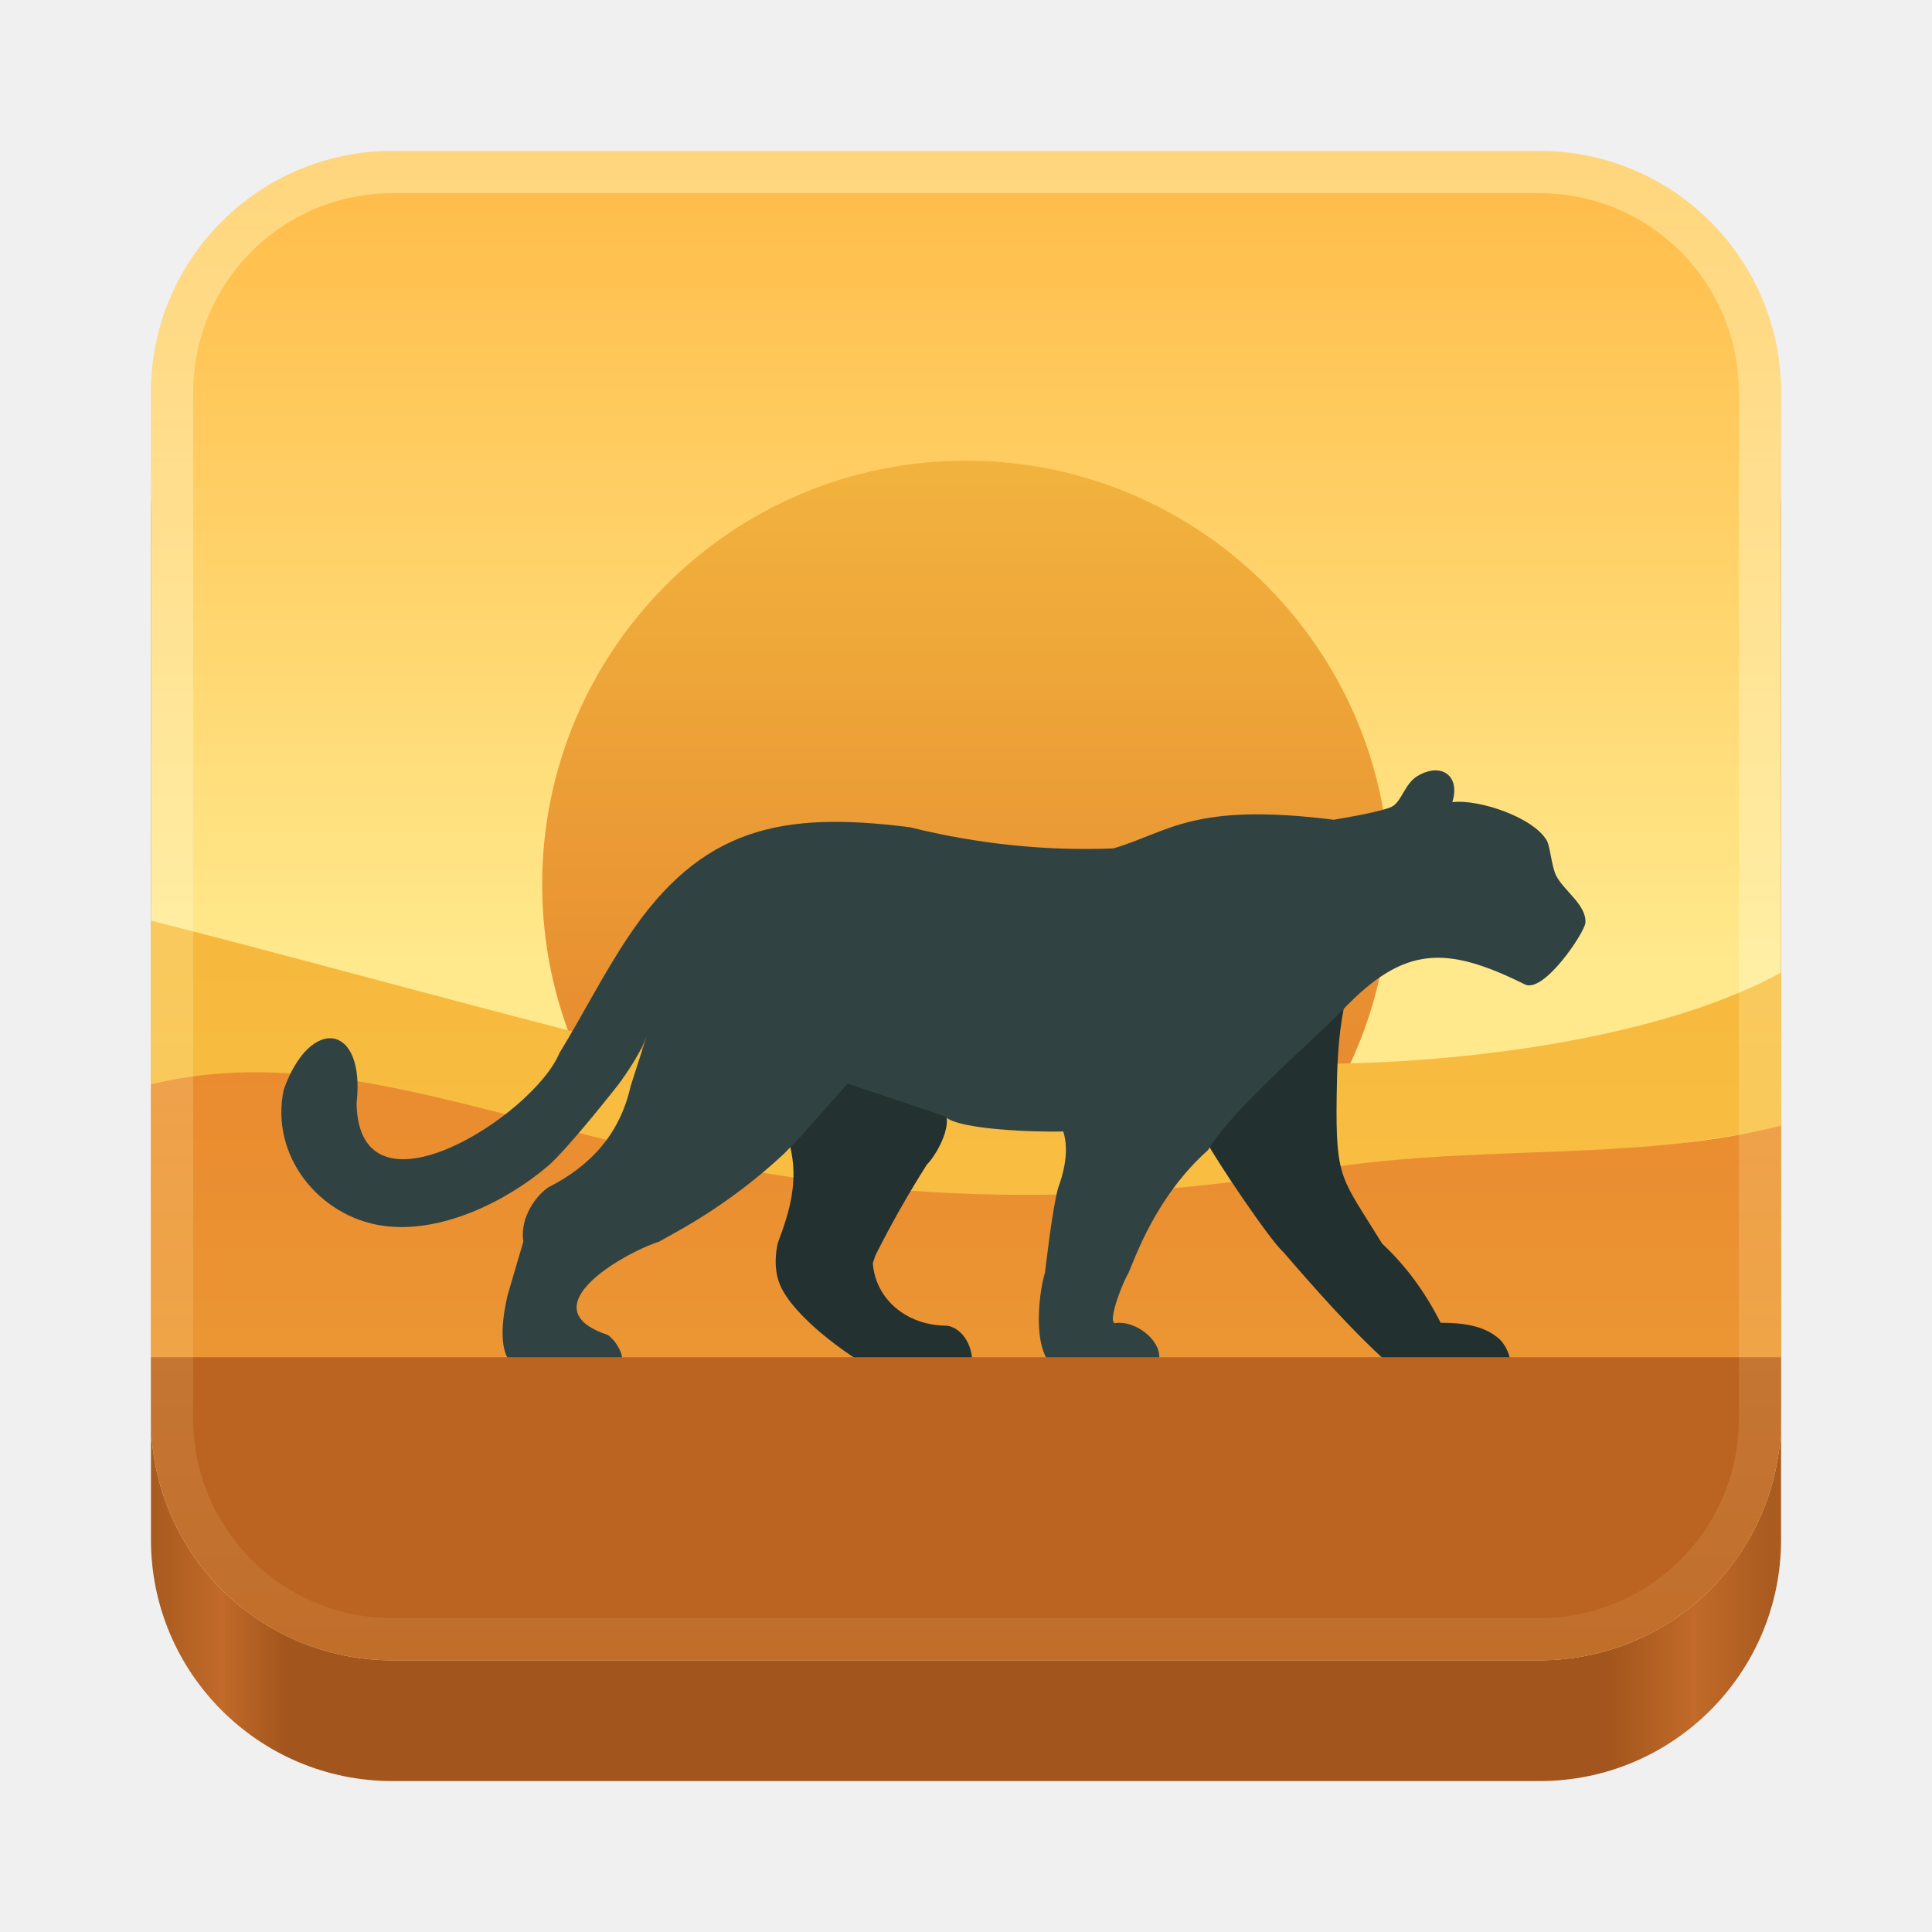
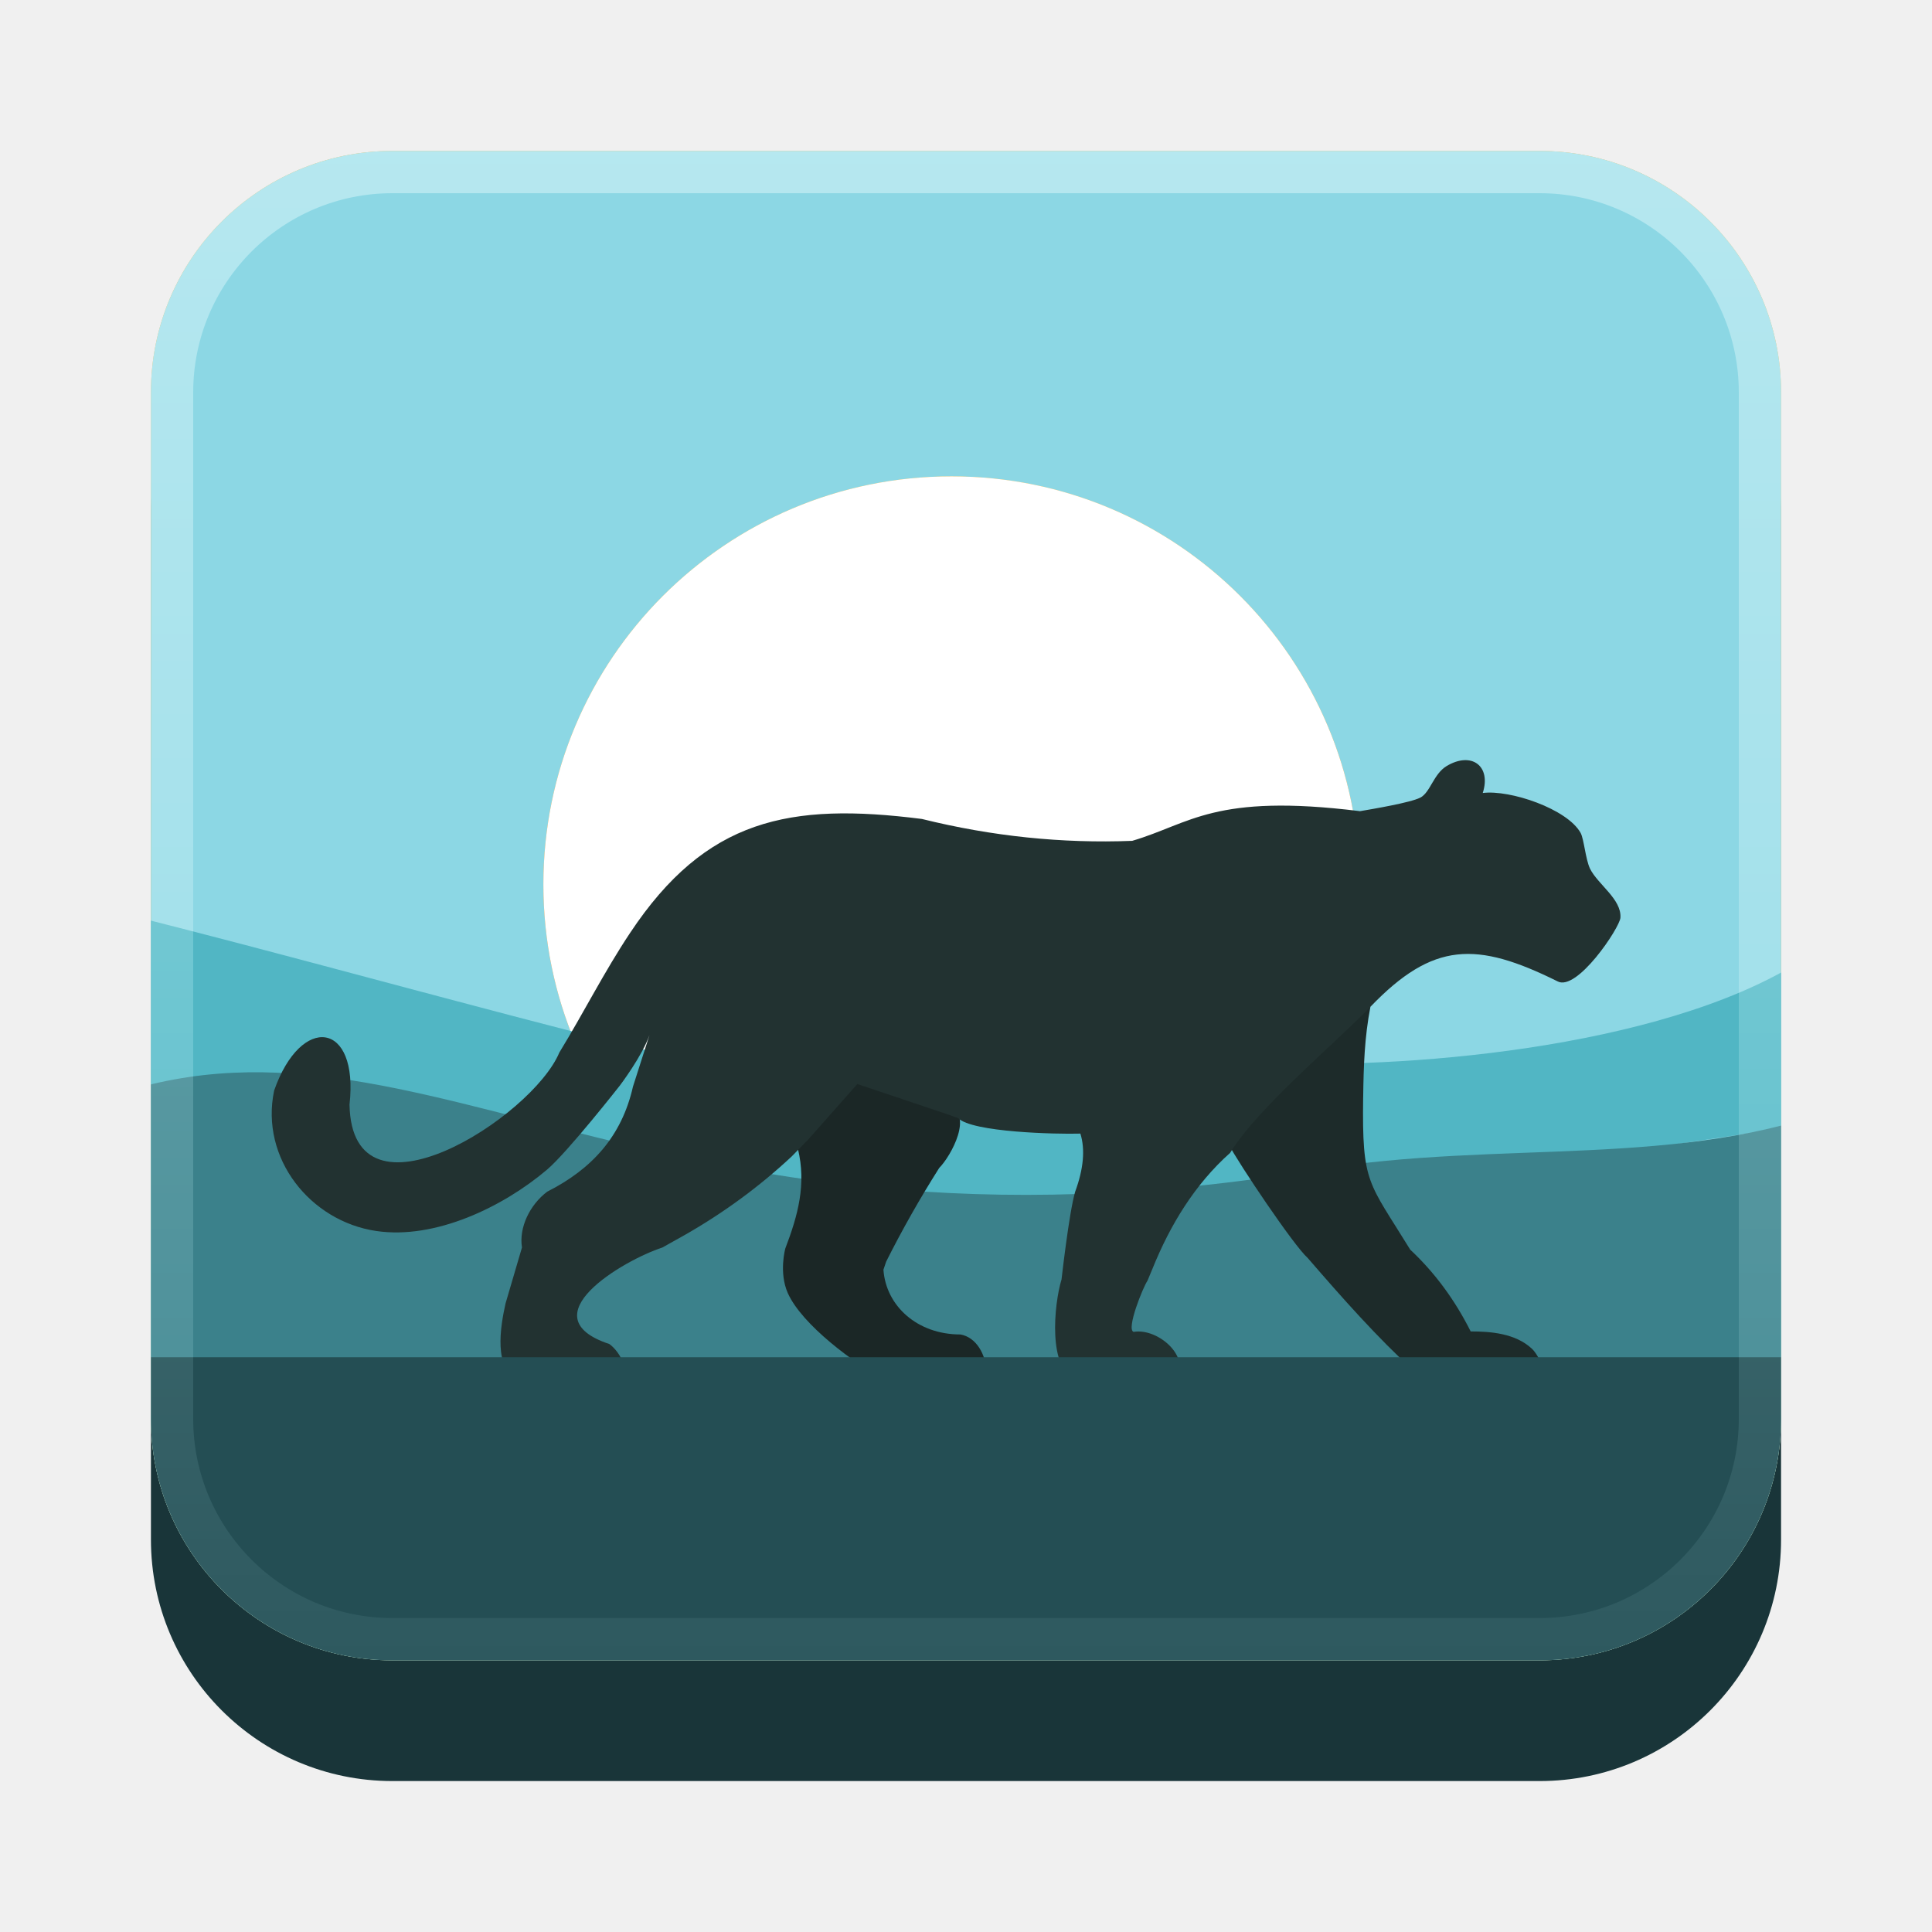
- <svg xmlns="http://www.w3.org/2000/svg" width="64" height="64" viewBox="0 0 64 64" fill="none">
-   <rect x="5" y="9" width="54" height="50" rx="8" fill="url(#paint0_linear_2689_60593)" />
-   <rect x="5" y="5" width="54" height="50" rx="8" fill="url(#paint1_linear_2689_60593)" />
-   <mask id="mask0_2689_60593" style="mask-type:alpha" maskUnits="userSpaceOnUse" x="5" y="5" width="54" height="50">
-     <rect x="5" y="5" width="54" height="50" rx="8" fill="url(#paint2_linear_2689_60593)" />
+ <svg xmlns="http://www.w3.org/2000/svg" fill="none" viewBox="0 0 64 64">
+   <rect x="5" y="9" width="54" height="50" rx="8" fill="#193539" />
+   <rect x="5" y="5" width="54" height="50" rx="8" fill="url(#d)" />
+   <rect x="5" y="5" width="54" height="50" rx="8" fill="#8CD7E4" />
+   <mask id="e" x="5" y="5" width="54" height="50" style="mask-type:alpha" maskUnits="userSpaceOnUse">
+     <rect x="5" y="5" width="54" height="50" rx="8" fill="url(#c)" />
  </mask>
-   <g mask="url(#mask0_2689_60593)">
-     <circle cx="32" cy="29.3" r="14.04" fill="url(#paint3_linear_2689_60593)" />
-     <path d="M31.73 36.59C28.706 37.238 10.85 31.82 2.3 29.84L-1.48 36.59C5.99 36.95 21.956 38.102 26.06 39.83C30.164 41.558 51.89 38.57 62.24 36.86C63.05 33.62 63.968 27.842 61.16 30.65C57.65 34.16 49.01 35.24 43.61 35.24C38.21 35.24 35.51 35.78 31.73 36.59Z" fill="url(#paint4_linear_2689_60593)" />
-     <path d="M61.16 36.59C55.76 38.75 49.683 37.738 43.61 38.75C20.93 42.53 13.181 31.914 2.3 36.86L-1.48 45.23C5.99 45.59 21.956 46.742 26.06 48.47C30.164 50.198 51.89 47.21 62.24 45.5L62.248 45.468C63.062 42.214 64.835 35.12 61.16 36.59Z" fill="url(#paint5_linear_2689_60593)" />
-     <path d="M44.279 36.326C44.242 39.102 44.437 39 45.788 41.2C46.568 41.929 47.213 42.802 47.723 43.819C48.359 43.819 49.153 43.879 49.682 44.371C49.905 44.58 50.221 45.22 49.849 45.378H46.484L45.959 45.137C44.703 43.988 43.61 42.745 42.506 41.469C42.057 41.071 40.303 38.458 39.968 37.822L40.101 37.714L40.226 37.296C41.586 36.108 42.844 34.827 44.089 33.522L44.511 33.42C44.321 34.404 44.293 35.323 44.279 36.321V36.326Z" fill="#22302F" />
-     <path d="M30.701 38.582C30.083 39.557 29.517 40.555 29.002 41.581L28.913 41.841C28.992 42.992 29.988 43.916 31.378 43.916C31.875 43.999 32.209 44.553 32.209 45.142C32.274 45.494 32.033 45.364 31.81 45.374C30.868 45.411 29.907 45.374 28.96 45.374C27.994 44.854 26.304 43.61 25.849 42.588C25.559 41.928 25.77 41.163 25.77 41.163C26.179 40.091 26.448 39.107 26.174 37.969L26.042 37.822L27.999 35.644C29.002 35.927 29.962 36.303 30.965 36.591C31.84 36.832 31.066 38.221 30.701 38.582Z" fill="#233130" />
-     <path d="M44.163 27.158C44.595 27.084 45.788 26.884 46.108 26.721C46.428 26.559 46.53 25.965 46.953 25.709C47.751 25.231 48.387 25.709 48.109 26.573C48.986 26.461 50.815 27.084 51.242 27.849C51.349 28.04 51.4 28.694 51.544 28.996C51.79 29.497 52.556 29.971 52.519 30.565C52.5 30.885 51.121 32.951 50.499 32.603C47.914 31.322 46.521 31.326 44.511 33.42C43.409 34.565 40.897 36.661 40.017 38.099C38.885 39.107 38.096 40.411 37.534 41.804L37.371 42.194C37.227 42.403 36.684 43.749 36.926 43.832C37.738 43.698 38.82 44.696 38.239 45.374C37.195 45.374 36.15 45.383 35.106 45.374C34.164 45.072 34.377 42.941 34.618 42.152C34.618 42.152 34.859 40.013 35.055 39.343C35.324 38.61 35.38 37.988 35.222 37.482C34.447 37.505 31.754 37.44 31.304 36.985L30.928 36.851L28.078 35.894L26.513 37.663L25.975 38.215C24.93 39.19 23.774 40.035 22.53 40.741L21.834 41.131C20.571 41.544 17.507 43.35 20.135 44.222C20.488 44.473 20.878 45.206 20.367 45.369H17.233C16.412 45.044 16.644 43.661 16.811 42.918L17.336 41.131C17.234 40.487 17.587 39.764 18.143 39.343C19.573 38.619 20.529 37.575 20.892 35.978L21.421 34.325C21.191 34.995 20.474 35.941 20.474 35.941C20.474 35.941 18.807 38.067 18.143 38.633C16.732 39.832 14.554 40.883 12.666 40.602C10.562 40.291 8.941 38.28 9.398 36.103C10.258 33.644 12.115 33.876 11.812 36.553C11.89 40.643 17.665 36.967 18.533 34.882C19.31 33.615 19.971 32.294 20.799 31.052C23.227 27.399 25.901 26.865 30.143 27.404C32.39 27.961 34.637 28.193 36.879 28.105C38.74 27.558 39.504 26.573 44.167 27.153L44.163 27.158Z" fill="#304342" />
-     <rect x="-1.48" y="44.96" width="66.42" height="15.66" fill="#BB6321" />
+   <g mask="url(#e)">
+     <circle cx="31.52" cy="29.3" r="13.52" fill="url(#b)" />
+     <circle cx="31.52" cy="29.3" r="13.52" fill="#fff" />
+     <path d="m31.73 36.59c-3.024 0.648-20.88-4.77-29.43-6.75l-3.78 6.75c7.47 0.36 23.436 1.512 27.54 3.24s25.83-1.26 36.18-2.97c0.81-3.24 1.728-9.018-1.08-6.21-3.51 3.51-12.15 4.59-17.55 4.59s-8.1 0.54-11.88 1.35z" fill="#51B6C4" />
+     <path d="m61.16 36.59c-5.4 2.16-11.477 1.148-17.55 2.16-22.68 3.78-30.429-6.836-41.31-1.89l-3.78 8.37c7.47 0.36 23.436 1.512 27.54 3.24s25.83-1.26 36.18-2.97l0.008-0.032c0.814-3.255 2.587-10.348-1.088-8.878z" fill="#3B818B" />
+     <path d="m45.156 36.356c-0.038 2.871 0.163 2.765 1.56 5.041 0.807 0.754 1.474 1.656 2.002 2.708 0.658 0 1.479 0.062 2.026 0.571 0.23 0.216 0.557 0.879 0.173 1.042h-3.481l-0.542-0.25c-1.3-1.188-2.43-2.474-3.572-3.793-0.464-0.412-2.279-3.115-2.624-3.773l0.137-0.111 0.13-0.432c1.407-1.229 2.708-2.554 3.995-3.903l0.437-0.106c-0.197 1.018-0.226 1.968-0.24 3.001v0.005z" fill="#1D2B2A" />
+     <path d="m31.113 38.689c-0.639 1.008-1.224 2.041-1.757 3.102l-0.091 0.269c0.082 1.191 1.111 2.146 2.55 2.146 0.514 0.086 0.859 0.659 0.859 1.268 0.067 0.365-0.182 0.23-0.413 0.24-0.975 0.038-1.968 0-2.948 0-0.999-0.538-2.746-1.824-3.217-2.881-0.301-0.683-0.082-1.474-0.082-1.474 0.422-1.109 0.701-2.127 0.418-3.303l-0.137-0.153 2.024-2.253c1.037 0.293 2.031 0.682 3.068 0.979 0.905 0.25 0.104 1.686-0.274 2.06z" fill="#1B2726" />
+     <path d="m45.036 26.874c0.447-0.077 1.68-0.283 2.012-0.451 0.331-0.168 0.437-0.783 0.874-1.047 0.826-0.494 1.484 0 1.196 0.893 0.907-0.115 2.799 0.528 3.241 1.32 0.111 0.197 0.163 0.874 0.312 1.186 0.255 0.519 1.047 1.008 1.008 1.623-0.019 0.331-1.445 2.468-2.088 2.108-2.674-1.325-4.115-1.32-6.194 0.845-1.139 1.185-3.738 3.352-4.648 4.84-1.171 1.042-1.988 2.391-2.569 3.831l-0.168 0.403c-0.149 0.216-0.711 1.608-0.461 1.695 0.84-0.139 1.959 0.893 1.359 1.594-1.08 0-2.16 0.01-3.241 0-0.975-0.312-0.754-2.516-0.504-3.332 0 0 0.248-2.212 0.451-2.905 0.279-0.758 0.336-1.402 0.173-1.925-0.802 0.024-3.587-0.043-4.052-0.514l-0.389-0.139-2.948-0.989-1.618 1.829-0.557 0.571c-1.08 1.008-2.276 1.882-3.562 2.612l-0.72 0.403c-1.306 0.427-4.475 2.295-1.757 3.198 0.365 0.259 0.768 1.018 0.24 1.186h-3.241c-0.85-0.336-0.61-1.767-0.437-2.535l0.543-1.849c-0.105-0.666 0.26-1.413 0.835-1.849 1.479-0.749 2.468-1.829 2.842-3.481l0.547-1.709c-0.238 0.693-0.979 1.671-0.979 1.671s-1.724 2.199-2.41 2.785c-1.46 1.24-3.712 2.327-5.665 2.036-2.176-0.321-3.852-2.401-3.38-4.652 0.89-2.544 2.811-2.304 2.497 0.466 0.082 4.23 6.054 0.427 6.952-1.728 0.803-1.311 1.487-2.677 2.343-3.961 2.511-3.779 5.277-4.331 9.665-3.774 2.324 0.576 4.648 0.816 6.967 0.725 1.925-0.565 2.715-1.584 7.538-0.984l-0.005 0.005z" fill="#223231" />
+     <rect x="-1.48" y="44.96" width="66.42" height="15.66" fill="#244E54" />
  </g>
-   <rect x="5.7" y="5.7" width="52.6" height="48.6" rx="7.3" stroke="url(#paint6_linear_2689_60593)" stroke-width="1.4" style="mix-blend-mode:soft-light" />
+   <rect x="5.7" y="5.7" width="52.6" height="48.6" rx="7.3" stroke="url(#a)" stroke-width="1.4" style="mix-blend-mode:soft-light" />
  <defs>
-     <linearGradient id="paint0_linear_2689_60593" x1="5.133" y1="58.167" x2="58.641" y2="58.167" gradientUnits="userSpaceOnUse">
-       <stop stop-color="#AA5B20" />
-       <stop offset="0.041" stop-color="#C16A29" />
-       <stop offset="0.082" stop-color="#A2551C" />
-       <stop offset="0.899" stop-color="#A2551C" />
-       <stop offset="0.953" stop-color="#C16A29" />
-       <stop offset="1" stop-color="#AA5B20" />
+     <linearGradient id="d" x1="32" x2="32" y1="5" y2="32" gradientUnits="userSpaceOnUse">
+       <stop stop-color="#FFBB47" offset="0" />
+       <stop stop-color="#FFE98C" offset="1" />
    </linearGradient>
-     <linearGradient id="paint1_linear_2689_60593" x1="32" y1="5" x2="32" y2="32" gradientUnits="userSpaceOnUse">
-       <stop stop-color="#FFBB47" />
-       <stop offset="1" stop-color="#FFE98C" />
+     <linearGradient id="c" x1="4.293" x2="62.355" y1="54.994" y2="43.794" gradientUnits="userSpaceOnUse">
+       <stop stop-color="#3C7881" offset="0" />
+       <stop stop-color="#0F4148" offset="1" />
    </linearGradient>
-     <linearGradient id="paint2_linear_2689_60593" x1="32" y1="-7.96" x2="32" y2="55" gradientUnits="userSpaceOnUse">
-       <stop stop-color="#8E7549" />
-       <stop offset="1" stop-color="#FFEC9C" />
+     <linearGradient id="b" x1="31.52" x2="31.52" y1="15.78" y2="42.82" gradientUnits="userSpaceOnUse">
+       <stop stop-color="#F2B33E" offset="0" />
+       <stop stop-color="#E27C2A" offset="1" />
    </linearGradient>
-     <linearGradient id="paint3_linear_2689_60593" x1="32" y1="15.26" x2="32" y2="43.34" gradientUnits="userSpaceOnUse">
-       <stop stop-color="#F2B33E" />
-       <stop offset="1" stop-color="#E27C2A" />
-     </linearGradient>
-     <linearGradient id="paint4_linear_2689_60593" x1="30.789" y1="29.84" x2="30.789" y2="40.35" gradientUnits="userSpaceOnUse">
-       <stop stop-color="#F6B83D" />
-       <stop offset="1" stop-color="#F8BE42" />
-     </linearGradient>
-     <linearGradient id="paint5_linear_2689_60593" x1="30.958" y1="34.539" x2="30.958" y2="46.29" gradientUnits="userSpaceOnUse">
-       <stop stop-color="#EA8A2F" />
-       <stop offset="1" stop-color="#EB9734" />
-     </linearGradient>
-     <linearGradient id="paint6_linear_2689_60593" x1="32" y1="1" x2="32" y2="61" gradientUnits="userSpaceOnUse">
-       <stop stop-color="white" stop-opacity="0.9" />
-       <stop offset="1" stop-color="white" stop-opacity="0.1" />
+     <linearGradient id="a" x1="32" x2="32" y1="1" y2="61" gradientUnits="userSpaceOnUse">
+       <stop stop-color="#fff" stop-opacity=".9" offset="0" />
+       <stop stop-color="#fff" stop-opacity=".1" offset="1" />
    </linearGradient>
  </defs>
</svg>
